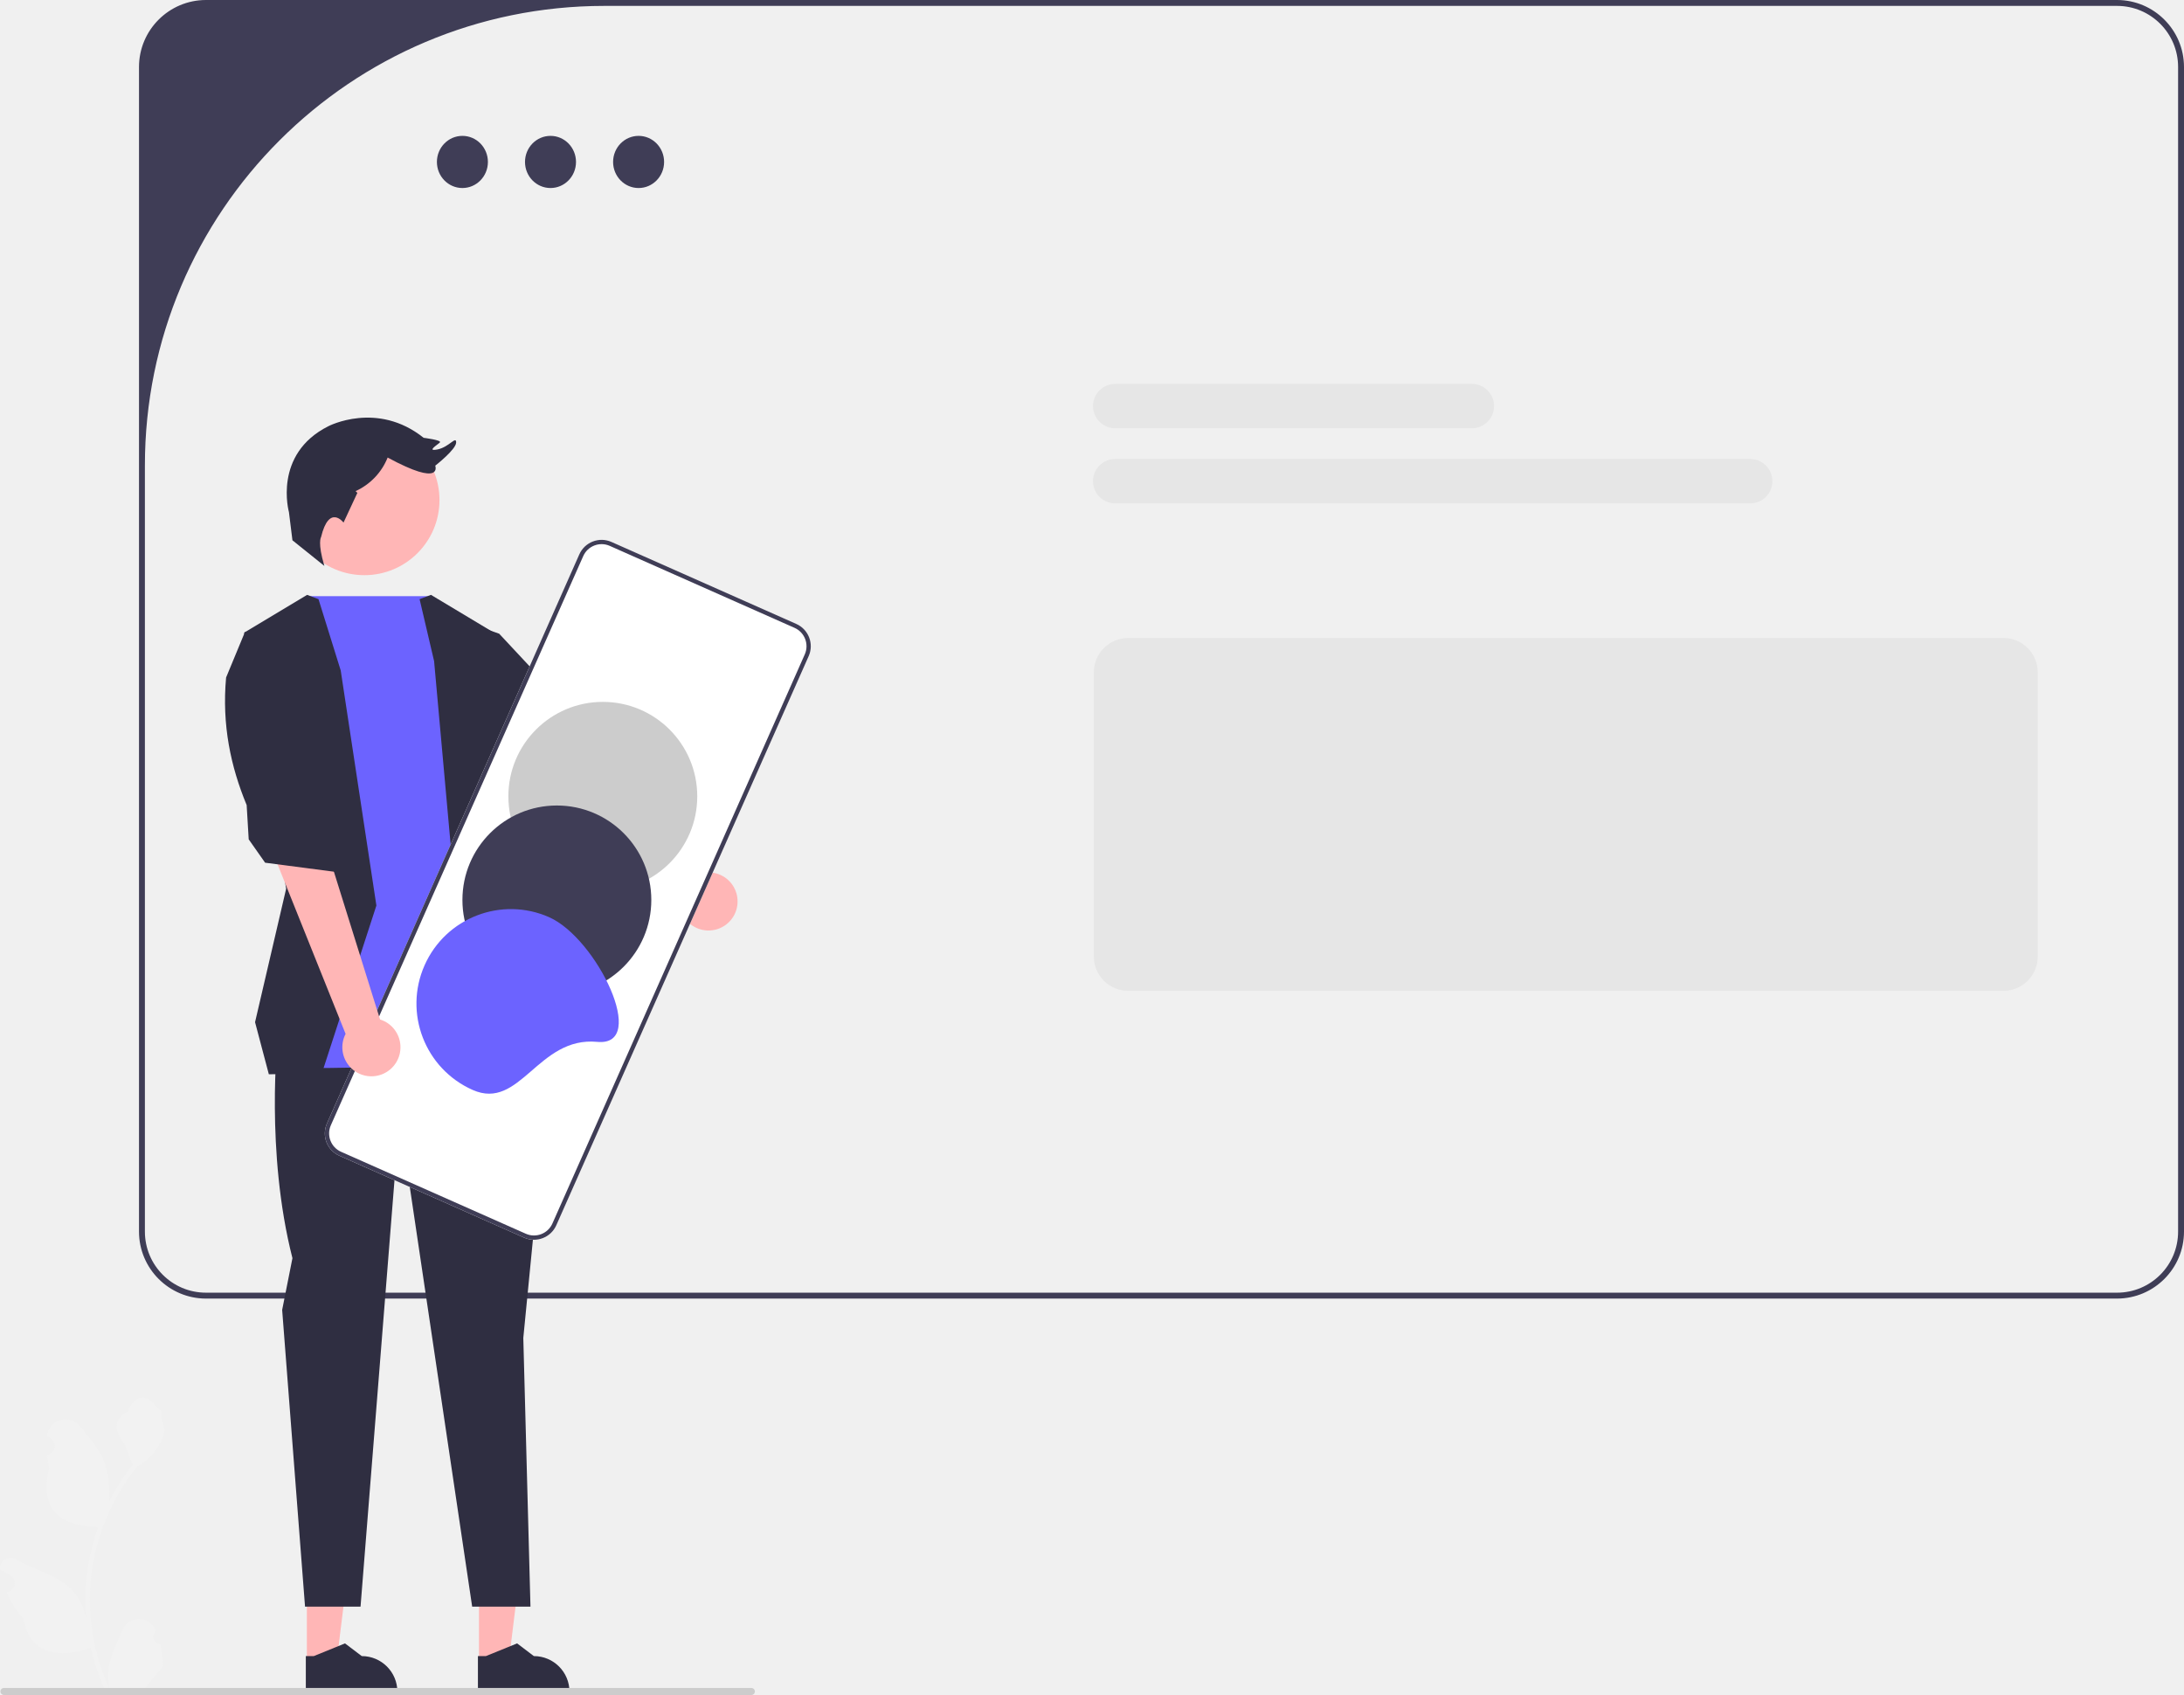
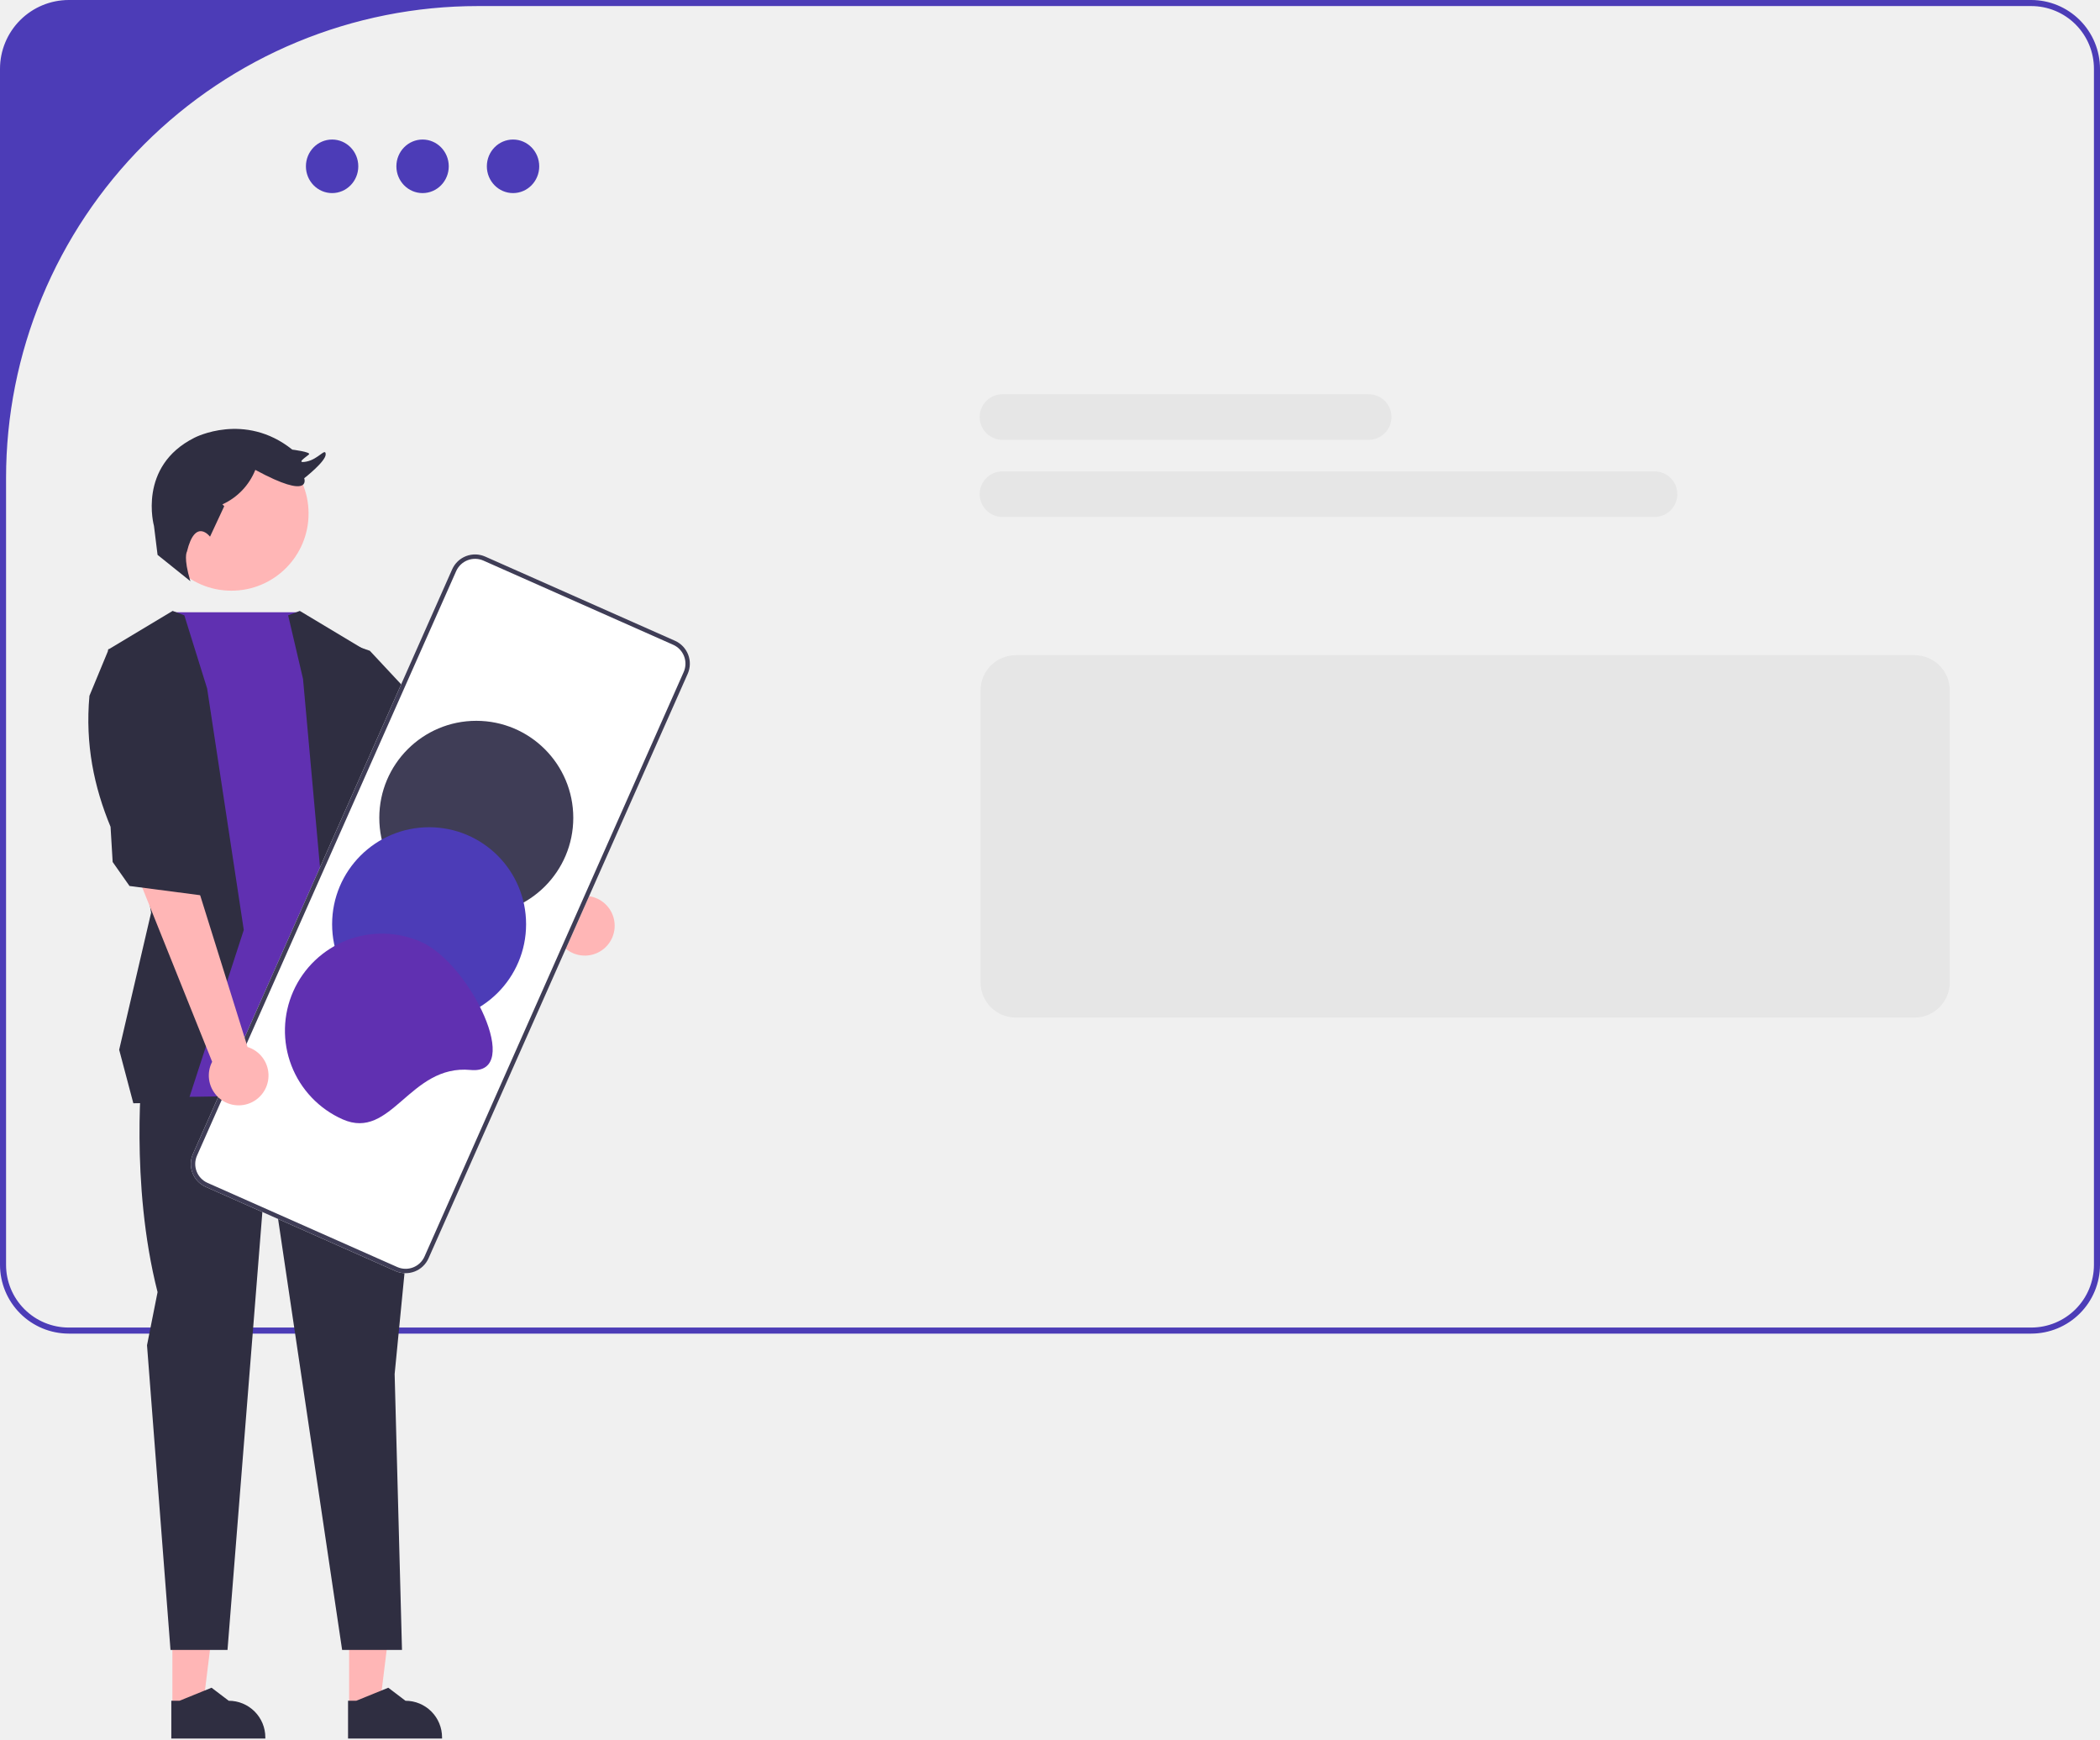
- <svg xmlns="http://www.w3.org/2000/svg" data-name="Layer 1" width="740.103" height="574.316" viewBox="0 0 740.103 574.316">
-   <path d="M717.413,0h-647.62a22.717,22.717,0,0,0-22.69,22.69V417.31a22.717,22.717,0,0,0,22.69,22.69h647.62a22.717,22.717,0,0,0,22.69-22.69V22.69A22.717,22.717,0,0,0,717.413,0Zm20.69,417.31a20.69,20.69,0,0,1-20.69,20.69h-647.62a20.69,20.69,0,0,1-20.69-20.69V157.676A155.676,155.676,0,0,1,204.779,2H717.413a20.69,20.69,0,0,1,20.69,20.69Z" fill="#3f3d56" />
-   <path d="M678.922,335.731h-296.63A11.628,11.628,0,0,1,370.678,324.117V227.782a11.628,11.628,0,0,1,11.614-11.614h296.63a11.628,11.628,0,0,1,11.614,11.614v96.335A11.628,11.628,0,0,1,678.922,335.731Z" fill="#e6e6e6" />
-   <ellipse cx="216.405" cy="54.873" rx="8.642" ry="8.835" fill="#3f3d56" />
-   <ellipse cx="186.551" cy="54.873" rx="8.642" ry="8.835" fill="#3f3d56" />
-   <ellipse cx="156.698" cy="54.873" rx="8.642" ry="8.835" fill="#3f3d56" />
-   <path d="M498.776,145.109H377.91a7.52,7.52,0,0,1,0-15.04H498.776a7.52,7.52,0,0,1,0,15.04Z" fill="#e6e6e6" />
-   <path d="M593.099,170.561H377.91a7.52,7.52,0,0,1,0-15.04H593.099a7.52,7.52,0,1,1,0,15.04Z" fill="#e6e6e6" />
-   <polygon points="162.313 563.077 172.402 563.076 177.201 524.161 162.311 524.162 162.313 563.077" fill="#ffb6b6" />
-   <path d="M161.957,573.602l31.025-.001v-.392a12.076,12.076,0,0,0-12.076-12.076h-.001l-5.667-4.299-10.574,4.3-2.708 0Z" fill="#2f2e41" />
-   <polygon points="103.992 563.077 114.081 563.076 118.88 524.161 103.99 524.162 103.992 563.077" fill="#ffb6b6" />
-   <path d="M103.636,573.602l31.025-.001v-.392a12.076,12.076,0,0,0-12.076-12.076h-.001l-5.667-4.299-10.574,4.3-2.708 0Z" fill="#2f2e41" />
-   <path d="M230.272,304.697l-34.374-32.237,9.31-15.596L239.109,295.633a9.851,9.851,0,1,1-8.837,9.064Z" fill="#ffb6b6" />
-   <path d="M94.121,351.63s-4.267,38.407,4.979,74.679l-3.482,17.534,7.75,100.53h18.811l13.194-165.717,24.63,165.717h19.758l-2.425-91.038,8.552-87.482-3.573-19.915Z" fill="#2f2e41" />
-   <path d="M146.103,202h-42l-7.063,17.958,1.704,141.984s83.214,0,88.904-5.69l-17.781-61.877-6.401-78.947Z" fill="#6c63ff" />
-   <polygon points="169.156 214.717 199.028 246.723 209.696 253.835 212.541 263.081 200.45 283.707 186.937 278.728 182.67 263.081 157.594 242.581 154.931 209.739 169.156 214.717" fill="#2f2e41" />
-   <polygon points="142.188 203.016 147.103 224 153.865 298.998 163.111 355.897 189.785 355.897 173.779 294.02 167.378 214.362 146.041 201.56 142.188 203.016" fill="#2f2e41" />
-   <polygon points="107.931 203.016 115.458 227.164 127.549 306.822 109.057 363.72 91.103 364 86.431 346.349 96.966 301.132 82.741 214.362 104.078 201.56 107.931 203.016" fill="#2f2e41" />
-   <circle cx="123.472" cy="169.431" r="25.458" fill="#ffb6b6" />
-   <path d="M108.785,182.033s-1.223,1.855,1.138,9.724l-10.824-8.69-1.184-9.543s-5.509-19.674,13.378-29.117c0,0,16.526-8.656,32.265,3.935,0,0,6.296.787,5.509,1.574s-4.722,3.148-.787,2.361,6.296-4.722,6.296-2.361-7.082,7.869-7.082,7.869,2.754,7.476-16.132-2.754v0a21.108,21.108,0,0,1-10.864,11.377l.606.592h0l-4.694,10.066S111.54,170.623,108.785,182.033Z" fill="#2f2e41" />
-   <path d="M110.783,380.688l85.532-192.857a8.27,8.27,0,0,1,10.9-4.202l62.633,27.778a8.27,8.27,0,0,1,4.202,10.9L188.519,415.164a8.27,8.27,0,0,1-10.9,4.202l-62.633-27.778A8.27,8.27,0,0,1,110.783,380.688Z" fill="#fff" />
-   <path d="M110.783,380.688l85.532-192.857a8.27,8.27,0,0,1,10.9-4.202l62.633,27.778a8.27,8.27,0,0,1,4.202,10.9L188.519,415.164a8.27,8.27,0,0,1-10.9,4.202l-62.633-27.778A8.27,8.27,0,0,1,110.783,380.688Zm161.939-158.97a6.814,6.814,0,0,0-3.463-8.982l-62.633-27.778a6.814,6.814,0,0,0-8.982,3.463L112.112,381.278a6.814,6.814,0,0,0,3.463,8.982l62.633,27.778a6.814,6.814,0,0,0,8.982-3.463Z" fill="#3f3d56" />
-   <circle cx="204.278" cy="269.826" r="32.005" fill="#ccc" />
-   <circle cx="188.708" cy="304.934" r="32.005" fill="#3f3d56" />
-   <path d="M160.161,369.3a32.005,32.005,0,1,1,25.951-58.514c16.158,7.166,33.877,43.922,16.282,42.233C182.245,351.085,176.32,376.466,160.161,369.3Z" fill="#6c63ff" />
-   <path d="M117.113,350.313,92.103,288l20,4,16.691,53.435a9.851,9.851,0,1,1-11.682,4.878Z" fill="#ffb6b6" />
-   <path d="M76.618,229.563c-1.456,16.063,1.559,30.167,6.967,43.222l.695,11.612,5.56,7.917,23.707,3.095,4.353-13.728-9.744-12.965-.819-32.378-24.312-22.241Z" fill="#2f2e41" />
-   <path d="M54.259,556.983a2.269,2.269,0,0,1-1.645-3.933l.155-.618q-.031-.074-.062-.148a6.094,6.094,0,0,0-11.241.042c-1.839,4.428-4.179,8.864-4.756,13.546a18.029,18.029,0,0,0,.316,6.2,72.281,72.281,0,0,1-6.575-30.021,69.766,69.766,0,0,1,.433-7.783q.358-3.178.995-6.31a73.119,73.119,0,0,1,14.5-30.99,19.459,19.459,0,0,0,8.093-8.397,14.843,14.843,0,0,0,1.35-4.056c-.394.052-1.486-5.949-1.188-6.317-.549-.833-1.532-1.247-2.131-2.06-2.982-4.043-7.091-3.337-9.236,2.157-4.582,2.313-4.627,6.148-1.815,9.837,1.789,2.347,2.035,5.522,3.604,8.035-.162.207-.329.407-.491.614a73.591,73.591,0,0,0-7.681,12.169,30.592,30.592,0,0,0-1.826-14.21c-1.748-4.217-5.025-7.769-7.91-11.415a6.279,6.279,0,0,0-11.184,3.083q-.009.081-.017.161.643.363,1.259.77A3.078,3.078,0,0,1,15.963,492.94l-.063.01a30.628,30.628,0,0,0,.807,4.579c-3.702,14.316,4.29,19.53,15.701,19.764.252.129.497.258.749.381a75.115,75.115,0,0,0-4.043,19.028,71.243,71.243,0,0,0,.052,11.503l-.019-.136a18.826,18.826,0,0,0-6.427-10.87c-4.946-4.063-11.933-5.559-17.268-8.824a3.533,3.533,0,0,0-5.411,3.437l.022.143a20.675,20.675,0,0,1,2.319,1.117q.643.363,1.259.77a3.078,3.078,0,0,1-1.241,5.602l-.063.01c-.045.006-.084.013-.129.019A30.655,30.655,0,0,0,7.846,548.302c2.315,12.497,12.256,13.683,22.89,10.044h.006a75.092,75.092,0,0,0,5.044,14.726H53.807c.065-.2.123-.407.181-.607a20.474,20.474,0,0,1-4.986-.297c1.337-1.641,2.674-3.294,4.011-4.935a1.119,1.119,0,0,0,.084-.097c.678-.84,1.363-1.673,2.041-2.512l0-.001a29.991,29.991,0,0,0-.879-7.64Z" fill="#f2f2f2" />
-   <path d="M255.81,573.126a1.186,1.186,0,0,1-1.19,1.19H1.33a1.19,1.19,0,0,1,0-2.38h253.29A1.187,1.187,0,0,1,255.81,573.126Z" fill="#ccc" />
+ <svg xmlns="http://www.w3.org/2000/svg" width="693" height="574" viewBox="0 0 693 574" fill="none">
+   <path d="M670.31 0H22.69C16.674 0.007 10.907 2.4 6.654 6.654C2.4 10.907 0.007 16.674 0 22.69V417.31C0.007 423.326 2.4 429.093 6.654 433.346C10.907 437.6 16.674 439.993 22.69 440H670.31C676.326 439.993 682.093 437.6 686.346 433.346C690.6 429.093 692.993 423.326 693 417.31V22.69C692.993 16.674 690.6 10.907 686.346 6.654C682.093 2.4 676.326 0.007 670.31 0V0ZM691 417.31C691 420.027 690.465 422.717 689.425 425.228C688.385 427.738 686.861 430.019 684.94 431.94C683.019 433.861 680.738 435.385 678.228 436.425C675.717 437.465 673.027 438 670.31 438H22.69C17.203 438 11.94 435.82 8.06 431.94C4.18 428.06 2 422.797 2 417.31V157.676C2 137.232 6.027 116.989 13.85 98.101C21.674 79.214 33.141 62.052 47.596 47.596C62.052 33.141 79.214 21.674 98.101 13.85C116.989 6.027 137.232 2 157.676 2H670.31C673.027 2 675.717 2.535 678.228 3.575C680.738 4.615 683.019 6.139 684.94 8.06C686.861 9.981 688.385 12.262 689.425 14.772C690.465 17.282 691 19.973 691 22.69V417.31Z" fill="#4C3CB7" />
+   <path d="M631.819 335.731H335.189C332.11 335.727 329.158 334.503 326.981 332.325C324.804 330.148 323.579 327.196 323.575 324.117V227.782C323.579 224.702 324.804 221.75 326.981 219.573C329.158 217.396 332.11 216.171 335.189 216.167H631.819C634.899 216.171 637.851 217.396 640.028 219.573C642.205 221.75 643.43 224.702 643.434 227.782V324.117C643.43 327.196 642.205 330.148 640.028 332.325C637.851 334.503 634.899 335.727 631.819 335.731V335.731Z" fill="#E6E6E6" />
+   <path d="M169.303 63.707C174.075 63.707 177.944 59.752 177.944 54.873C177.944 49.994 174.075 46.038 169.303 46.038C164.53 46.038 160.661 49.994 160.661 54.873C160.661 59.752 164.53 63.707 169.303 63.707Z" fill="#4C3CB7" />
+   <path d="M139.449 63.707C144.221 63.707 148.09 59.752 148.09 54.873C148.09 49.994 144.221 46.038 139.449 46.038C134.676 46.038 130.807 49.994 130.807 54.873C130.807 59.752 134.676 63.707 139.449 63.707Z" fill="#4C3CB7" />
+   <path d="M109.595 63.707C114.367 63.707 118.236 59.752 118.236 54.873C118.236 49.994 114.367 46.038 109.595 46.038C104.822 46.038 100.953 49.994 100.953 54.873C100.953 59.752 104.822 63.707 109.595 63.707Z" fill="#4C3CB7" />
+   <path d="M451.673 145.109H330.808C328.813 145.109 326.9 144.317 325.49 142.906C324.08 141.496 323.288 139.583 323.288 137.589C323.288 135.594 324.08 133.682 325.49 132.271C326.9 130.861 328.813 130.069 330.808 130.069H451.673C453.667 130.069 455.58 130.861 456.99 132.271C458.401 133.682 459.193 135.594 459.193 137.589C459.193 139.583 458.401 141.496 456.99 142.906C455.58 144.317 453.667 145.109 451.673 145.109Z" fill="#E6E6E6" />
+   <path d="M545.996 170.561H330.808C328.813 170.561 326.9 169.769 325.49 168.359C324.08 166.948 323.288 165.036 323.288 163.041C323.288 161.047 324.08 159.134 325.49 157.724C326.9 156.313 328.813 155.521 330.808 155.521H545.996C547.991 155.521 549.904 156.313 551.314 157.724C552.724 159.134 553.516 161.047 553.516 163.041C553.516 165.036 552.724 166.948 551.314 168.359C549.904 169.769 547.991 170.561 545.996 170.561V170.561Z" fill="#E6E6E6" />
+   <path d="M115.21 563.077L125.299 563.076L130.098 524.161L115.208 524.162L115.21 563.077Z" fill="#FFB6B6" />
+   <path d="M114.854 573.602L145.879 573.601V573.208C145.879 570.006 144.607 566.934 142.342 564.67C140.078 562.405 137.006 561.133 133.804 561.133H133.803L128.136 556.833L117.562 561.133L114.854 561.134L114.854 573.602Z" fill="#2F2E41" />
+   <path d="M56.889 563.077L66.978 563.076L71.777 524.161L56.887 524.162L56.889 563.077Z" fill="#FFB6B6" />
+   <path d="M56.533 573.602L87.558 573.601V573.208C87.558 570.006 86.286 566.934 84.021 564.67C81.756 562.405 78.685 561.133 75.482 561.133H75.482L69.814 556.833L59.241 561.133L56.533 561.134L56.533 573.602Z" fill="#2F2E41" />
+   <path d="M183.169 304.697L148.794 272.461L158.105 256.864L192.006 295.633C194.018 295.431 196.043 295.852 197.807 296.84C199.571 297.829 200.988 299.336 201.866 301.157C202.744 302.978 203.04 305.026 202.715 307.021C202.389 309.017 201.457 310.864 200.046 312.312C198.634 313.759 196.811 314.738 194.825 315.114C192.838 315.49 190.784 315.246 188.941 314.414C187.098 313.583 185.555 312.204 184.523 310.466C183.49 308.728 183.017 306.714 183.169 304.697V304.697Z" fill="#FFB6B6" />
+   <path d="M47.018 351.63C47.018 351.63 42.751 390.036 51.997 426.309L48.515 443.843L56.264 544.373H75.076L88.27 378.656L112.9 544.373H132.657L130.232 453.336L138.784 365.854L135.211 345.94L47.018 351.63Z" fill="#2F2E41" />
+   <path d="M99 202H57L49.937 219.958L51.641 361.942C51.641 361.942 134.855 361.942 140.545 356.253L122.765 294.375L116.363 215.429L99 202Z" fill="#6030B1" />
+   <path d="M122.053 214.717L151.925 246.723L162.593 253.835L165.438 263.081L153.347 283.707L139.834 278.728L135.567 263.081L110.491 242.581L107.828 209.739L122.053 214.717Z" fill="#2F2E41" />
+   <path d="M95.085 203.016L100 224L106.762 298.998L116.008 355.897H142.682L126.676 294.02L120.275 214.362L98.938 201.56L95.085 203.016Z" fill="#2F2E41" />
+   <path d="M60.828 203.016L68.355 227.164L80.446 306.822L61.954 363.72L44 364L39.328 346.349L49.863 301.132L35.638 214.362L56.975 201.56L60.828 203.016Z" fill="#2F2E41" />
+   <path d="M76.369 194.889C90.429 194.889 101.827 183.491 101.827 169.431C101.827 155.371 90.429 143.973 76.369 143.973C62.309 143.973 50.911 155.371 50.911 169.431C50.911 183.491 62.309 194.889 76.369 194.889Z" fill="#FFB6B6" />
+   <path d="M61.682 182.033C61.682 182.033 60.459 183.888 62.82 191.757L51.997 183.068L50.813 173.525C50.813 173.525 45.304 153.851 64.191 144.408C64.191 144.408 80.716 135.751 96.455 148.342C96.455 148.342 102.751 149.129 101.964 149.916C101.177 150.703 97.242 153.064 101.177 152.277C105.112 151.49 107.473 147.556 107.473 149.916C107.473 152.277 100.39 157.786 100.39 157.786C100.39 157.786 103.144 165.262 84.258 155.031C82.238 160.082 78.346 164.157 73.394 166.408L74 167L69.306 177.066C69.306 177.066 64.436 170.623 61.682 182.033Z" fill="#2F2E41" />
+   <path d="M63.68 380.688L149.213 187.832C150.103 185.831 151.75 184.264 153.794 183.477C155.837 182.689 158.11 182.744 160.113 183.629L222.746 211.407C224.747 212.297 226.313 213.945 227.101 215.988C227.889 218.032 227.834 220.304 226.948 222.307L141.416 415.164C140.526 417.165 138.878 418.731 136.835 419.519C134.791 420.307 132.519 420.252 130.516 419.366L67.883 391.588C65.882 390.698 64.316 389.051 63.528 387.007C62.74 384.964 62.795 382.691 63.68 380.688Z" fill="white" />
+   <path d="M63.68 380.688L149.213 187.832C150.103 185.831 151.75 184.264 153.794 183.477C155.837 182.689 158.11 182.744 160.113 183.629L222.746 211.407C224.747 212.297 226.313 213.945 227.101 215.988C227.889 218.032 227.834 220.304 226.948 222.307L141.416 415.164C140.526 417.165 138.878 418.731 136.835 419.519C134.791 420.307 132.519 420.252 130.516 419.366L67.883 391.588C65.882 390.698 64.316 389.051 63.528 387.007C62.74 384.964 62.795 382.691 63.68 380.688ZM225.619 221.718C226.349 220.068 226.394 218.195 225.745 216.511C225.096 214.827 223.805 213.47 222.157 212.736L159.523 184.958C157.873 184.228 156 184.183 154.316 184.832C152.633 185.481 151.275 186.772 150.541 188.421L65.009 381.278C64.279 382.928 64.234 384.801 64.883 386.485C65.532 388.169 66.823 389.526 68.472 390.26L131.105 418.038C132.756 418.767 134.628 418.813 136.312 418.163C137.996 417.514 139.354 416.224 140.087 414.575L225.619 221.718Z" fill="#3F3D56" />
+   <path d="M157.175 301.831C174.851 301.831 189.181 287.502 189.181 269.826C189.181 252.15 174.851 237.82 157.175 237.82C139.499 237.82 125.17 252.15 125.17 269.826C125.17 287.502 139.499 301.831 157.175 301.831Z" fill="#3F3D56" />
+   <path d="M141.605 336.94C159.281 336.94 173.61 322.61 173.61 304.934C173.61 287.258 159.281 272.929 141.605 272.929C123.928 272.929 109.599 287.258 109.599 304.934C109.599 322.61 123.928 336.94 141.605 336.94Z" fill="#4C3CB7" />
+   <path d="M113.058 369.3C109.216 367.596 105.747 365.152 102.85 362.107C99.952 359.063 97.683 355.477 96.171 351.556C94.659 347.634 93.934 343.453 94.038 339.251C94.142 335.049 95.073 330.909 96.777 327.067C98.481 323.225 100.925 319.756 103.969 316.859C107.014 313.961 110.599 311.692 114.521 310.18C118.443 308.668 122.624 307.943 126.825 308.047C131.027 308.151 135.167 309.082 139.009 310.786C155.168 317.952 172.886 354.707 155.291 353.018C135.142 351.084 129.216 376.466 113.058 369.3Z" fill="#6030B1" />
+   <path d="M70.009 350.313L45 288L65 292L81.691 345.435C83.621 346.037 85.32 347.218 86.556 348.818C87.792 350.418 88.505 352.36 88.6 354.38C88.694 356.399 88.165 358.399 87.083 360.108C86.002 361.816 84.421 363.151 82.555 363.93C80.689 364.709 78.629 364.895 76.654 364.463C74.679 364.031 72.884 363.002 71.514 361.515C70.144 360.028 69.265 358.155 68.996 356.151C68.726 354.147 69.08 352.109 70.009 350.313L70.009 350.313Z" fill="#FFB6B6" />
+   <path d="M29.515 229.563C28.059 245.626 31.074 259.73 36.482 272.785L37.177 284.397L42.736 292.314L66.444 295.409L70.796 281.682L61.052 268.716L60.233 236.338L35.921 214.097L29.515 229.563Z" fill="#2F2E41" />
</svg>
